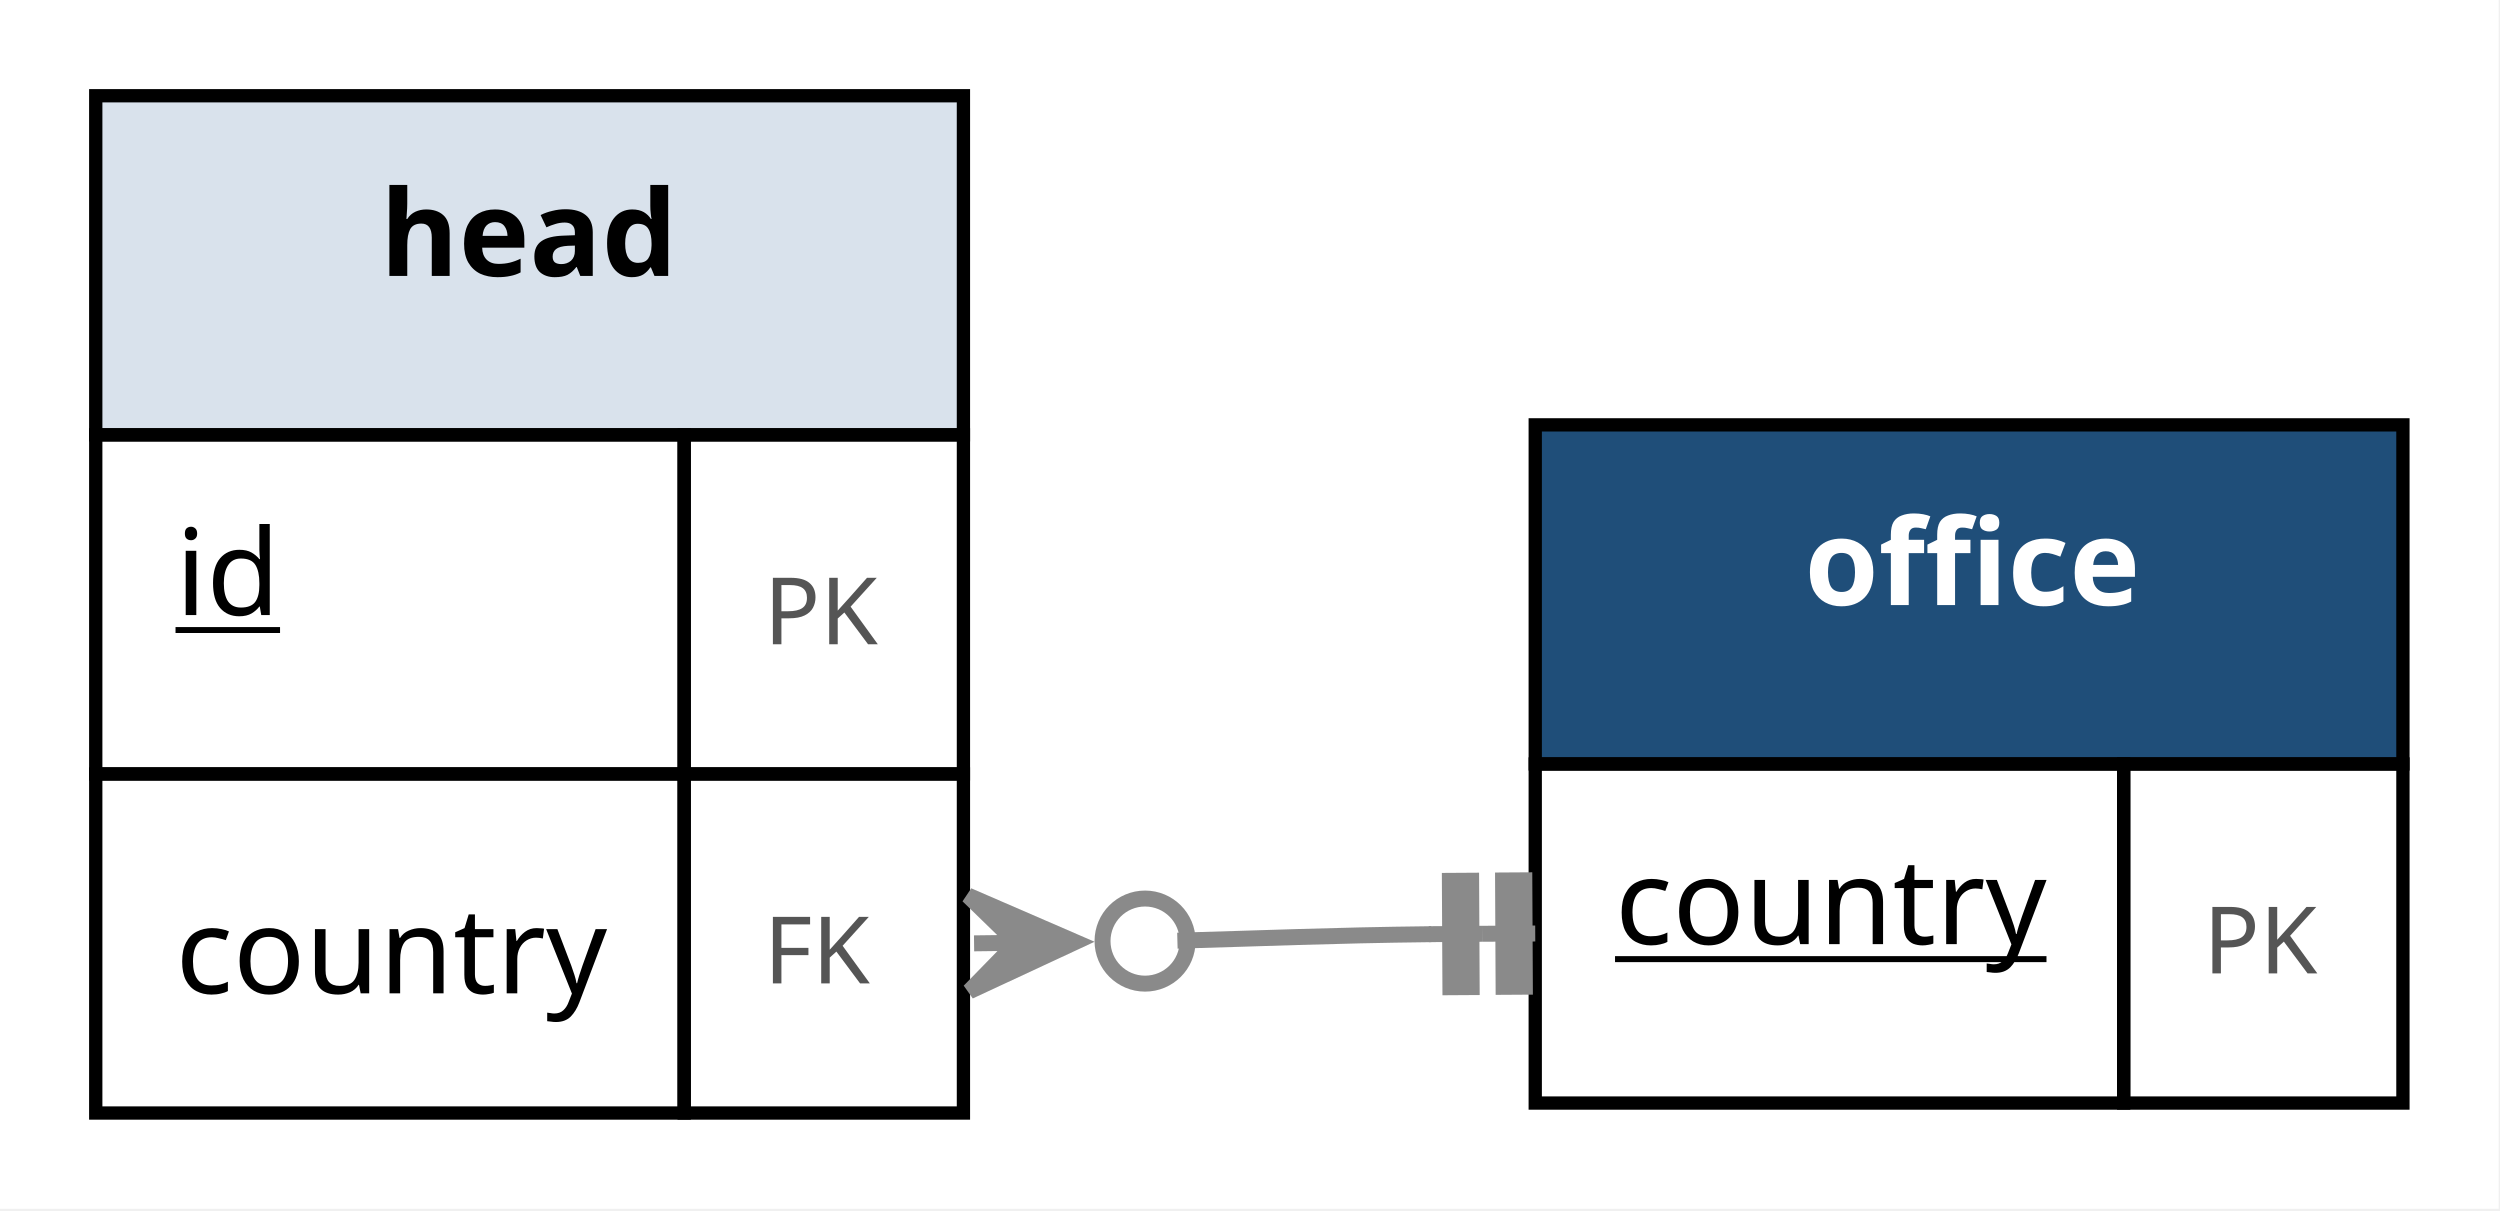
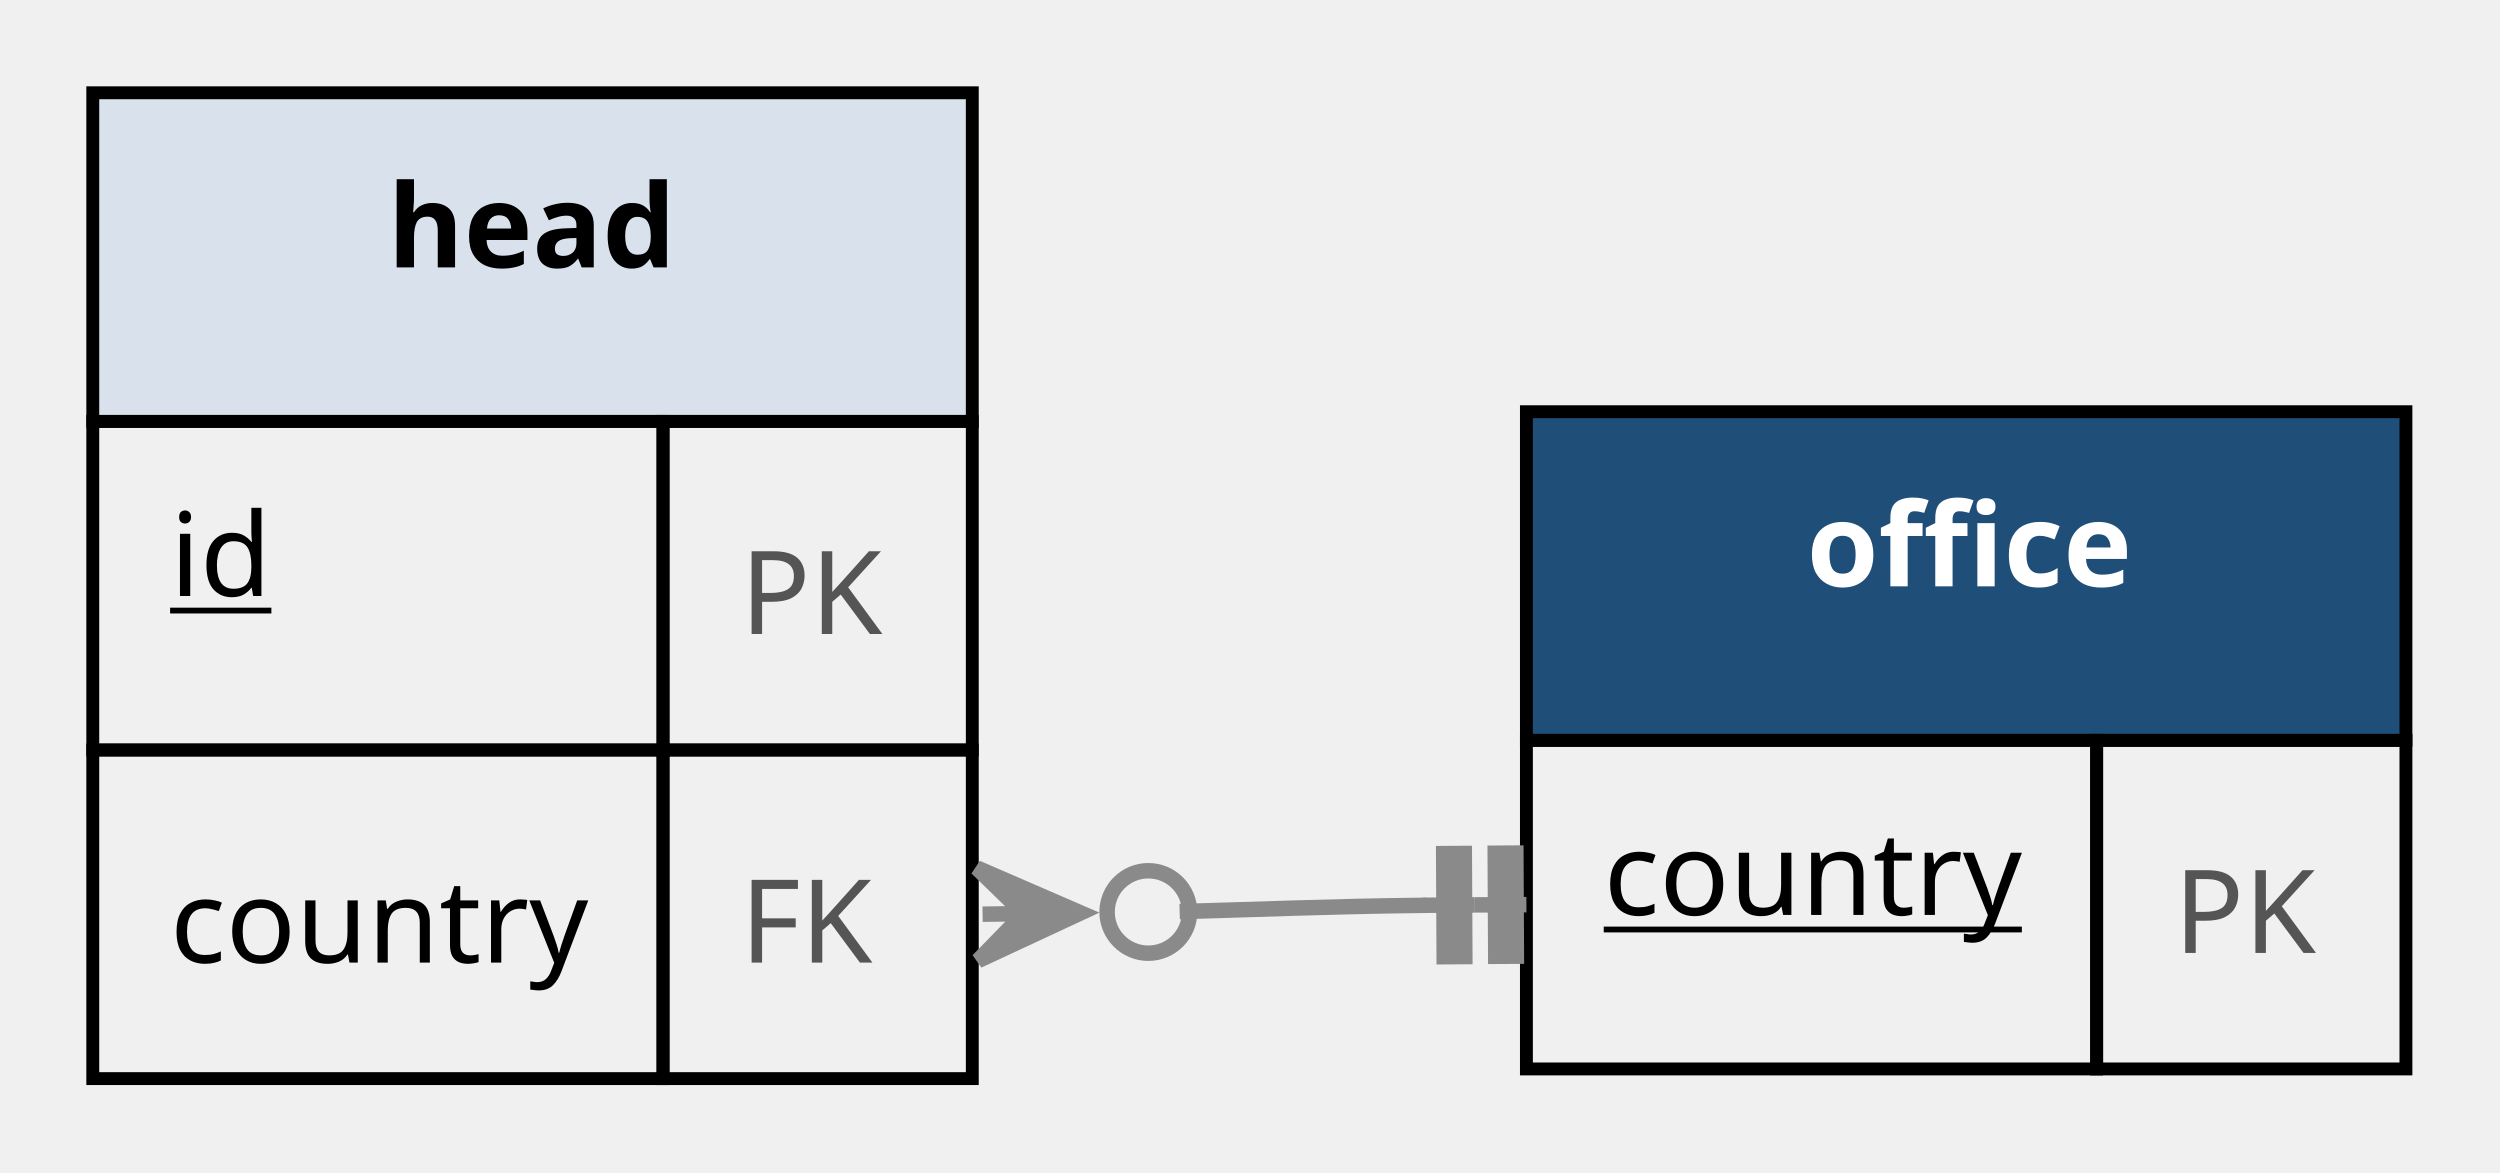
- <svg xmlns="http://www.w3.org/2000/svg" width="188pt" height="91pt" viewBox="0.00 0.00 188.00 91.00">
+ <svg xmlns="http://www.w3.org/2000/svg" width="194pt" height="91pt" viewBox="0.00 0.00 194.00 91.00">
  <g id="graph0" class="graph" transform="scale(1 1) rotate(0) translate(7.2 83.7)">
-     <polygon fill="white" stroke="none" points="-7.2,7.2 -7.2,-83.7 180.7,-83.7 180.7,7.2 -7.2,7.2" />
    <g id="node1" class="node">
-       <polygon fill="#1f4e79" stroke="none" points="108.25,-26.25 108.25,-51.75 173.5,-51.75 173.5,-26.25 108.25,-26.25" />
-       <polygon fill="none" stroke="#000000" points="108.25,-26.25 108.25,-51.75 173.5,-51.75 173.5,-26.25 108.25,-26.25" />
-       <text xml:space="preserve" text-anchor="start" x="128.5" y="-38.2" font-family="Noto Sans KR" font-weight="bold" font-size="9.00" fill="#ffffff">office</text>
-       <polygon fill="none" stroke="#000000" points="108.25,-0.75 108.25,-26.25 152.5,-26.25 152.5,-0.75 108.25,-0.75" />
-       <text xml:space="preserve" text-anchor="start" x="114.25" y="-12.7" font-family="Noto Sans KR" text-decoration="underline" font-size="9.00">country</text>
-       <polygon fill="none" stroke="#000000" points="152.5,-0.75 152.5,-26.25 173.5,-26.25 173.5,-0.75 152.5,-0.75" />
-       <text xml:space="preserve" text-anchor="start" x="158.5" y="-10.5" font-family="Noto Sans KR" font-size="7.00" fill="#555555">PK</text>
+       <polygon fill="#1f4e79" stroke="none" points="111.25,-26.25 111.25,-51.75 179.5,-51.75 179.5,-26.25 111.25,-26.25" />
+       <polygon fill="none" stroke="#000000" points="111.25,-26.25 111.25,-51.75 179.5,-51.75 179.5,-26.25 111.25,-26.25" />
+       <text xml:space="preserve" text-anchor="start" x="133" y="-38.2" font-family="Noto Sans KR" font-weight="bold" font-size="9.00" fill="#ffffff">office</text>
+       <polygon fill="none" stroke="#000000" points="111.25,-0.75 111.25,-26.25 155.5,-26.25 155.5,-0.75 111.25,-0.75" />
+       <text xml:space="preserve" text-anchor="start" x="117.25" y="-12.7" font-family="Noto Sans KR" text-decoration="underline" font-size="9.00">country</text>
+       <polygon fill="none" stroke="#000000" points="155.5,-0.75 155.5,-26.25 179.5,-26.25 179.5,-0.75 155.5,-0.75" />
+       <text xml:space="preserve" text-anchor="start" x="161.5" y="-9.75" font-family="Noto Sans KR" font-size="9.00" fill="#555555">PK</text>
    </g>
    <g id="node2" class="node">
-       <polygon fill="#d9e2ec" stroke="none" points="0,-51 0,-76.5 65.25,-76.5 65.25,-51 0,-51" />
-       <polygon fill="none" stroke="#000000" points="0,-51 0,-76.5 65.25,-76.5 65.25,-51 0,-51" />
-       <text xml:space="preserve" text-anchor="start" x="21.38" y="-62.95" font-family="Noto Sans KR" font-weight="bold" font-size="9.00" fill="#000000">head</text>
+       <polygon fill="#d9e2ec" stroke="none" points="0,-51 0,-76.5 68.25,-76.5 68.25,-51 0,-51" />
+       <polygon fill="none" stroke="#000000" points="0,-51 0,-76.5 68.25,-76.5 68.25,-51 0,-51" />
+       <text xml:space="preserve" text-anchor="start" x="22.88" y="-62.95" font-family="Noto Sans KR" font-weight="bold" font-size="9.00" fill="#000000">head</text>
      <polygon fill="none" stroke="#000000" points="0,-25.5 0,-51 44.25,-51 44.25,-25.5 0,-25.5" />
      <text xml:space="preserve" text-anchor="start" x="6" y="-37.45" font-family="Noto Sans KR" text-decoration="underline" font-size="9.00">id</text>
-       <polygon fill="none" stroke="#000000" points="44.25,-25.5 44.25,-51 65.25,-51 65.25,-25.5 44.25,-25.5" />
-       <text xml:space="preserve" text-anchor="start" x="50.25" y="-35.25" font-family="Noto Sans KR" font-size="7.00" fill="#555555">PK</text>
+       <polygon fill="none" stroke="#000000" points="44.25,-25.5 44.25,-51 68.25,-51 68.25,-25.5 44.25,-25.5" />
+       <text xml:space="preserve" text-anchor="start" x="50.25" y="-34.5" font-family="Noto Sans KR" font-size="9.00" fill="#555555">PK</text>
      <polygon fill="none" stroke="#000000" points="0,0 0,-25.5 44.25,-25.5 44.25,0 0,0" />
      <text xml:space="preserve" text-anchor="start" x="6" y="-9" font-family="Noto Sans KR" font-size="9.00">country</text>
-       <polygon fill="none" stroke="#000000" points="44.25,0 44.25,-25.5 65.25,-25.5 65.25,0 44.25,0" />
-       <text xml:space="preserve" text-anchor="start" x="50.25" y="-9.75" font-family="Noto Sans KR" font-size="7.00" fill="#555555">FK</text>
+       <polygon fill="none" stroke="#000000" points="44.25,0 44.25,-25.5 68.25,-25.5 68.25,0 44.25,0" />
+       <text xml:space="preserve" text-anchor="start" x="50.25" y="-9" font-family="Noto Sans KR" font-size="9.00" fill="#555555">FK</text>
    </g>
    <g id="edge1" class="edge">
-       <path fill="none" stroke="#8a8a8a" stroke-width="1.2" d="M81.34,-12.96C87.58,-13.13 92.77,-13.36 100.43,-13.45" />
-       <polygon fill="#8a8a8a" stroke="#8a8a8a" stroke-width="1.2" points="73.65,-12.86 65.7,-9.16 69.25,-12.8 66.05,-12.76 66.05,-12.76 66.05,-12.76 69.25,-12.8 65.6,-16.35 73.65,-12.86" />
-       <ellipse fill="none" stroke="#8a8a8a" stroke-width="1.2" cx="78.91" cy="-12.93" rx="3.2" ry="3.2" />
-       <polygon fill="#8a8a8a" stroke="#8a8a8a" stroke-width="1.2" points="107.47,-9.5 107.43,-17.5 105.83,-17.49 105.87,-9.49 107.47,-9.5" />
-       <polyline fill="none" stroke="#8a8a8a" stroke-width="1.2" points="108.25,-13.5 104.25,-13.48" />
-       <polygon fill="#8a8a8a" stroke="#8a8a8a" stroke-width="1.2" points="103.47,-9.47 103.43,-17.47 101.83,-17.46 101.87,-9.46 103.47,-9.47" />
-       <polyline fill="none" stroke="#8a8a8a" stroke-width="1.2" points="104.25,-13.48 100.25,-13.45" />
+       <path fill="none" stroke="#8a8a8a" stroke-width="1.2" d="M84.34,-12.96C90.58,-13.13 95.77,-13.36 103.43,-13.45" />
+       <polygon fill="#8a8a8a" stroke="#8a8a8a" stroke-width="1.2" points="76.65,-12.86 68.7,-9.16 72.25,-12.8 69.05,-12.76 69.05,-12.76 69.05,-12.76 72.25,-12.8 68.6,-16.35 76.65,-12.86" />
+       <ellipse fill="none" stroke="#8a8a8a" stroke-width="1.2" cx="81.91" cy="-12.93" rx="3.2" ry="3.2" />
+       <polygon fill="#8a8a8a" stroke="#8a8a8a" stroke-width="1.2" points="110.47,-9.5 110.43,-17.5 108.83,-17.49 108.87,-9.49 110.47,-9.5" />
+       <polyline fill="none" stroke="#8a8a8a" stroke-width="1.2" points="111.25,-13.5 107.25,-13.48" />
+       <polygon fill="#8a8a8a" stroke="#8a8a8a" stroke-width="1.2" points="106.47,-9.47 106.43,-17.47 104.83,-17.46 104.87,-9.46 106.47,-9.47" />
+       <polyline fill="none" stroke="#8a8a8a" stroke-width="1.2" points="107.25,-13.48 103.25,-13.45" />
    </g>
  </g>
</svg>
